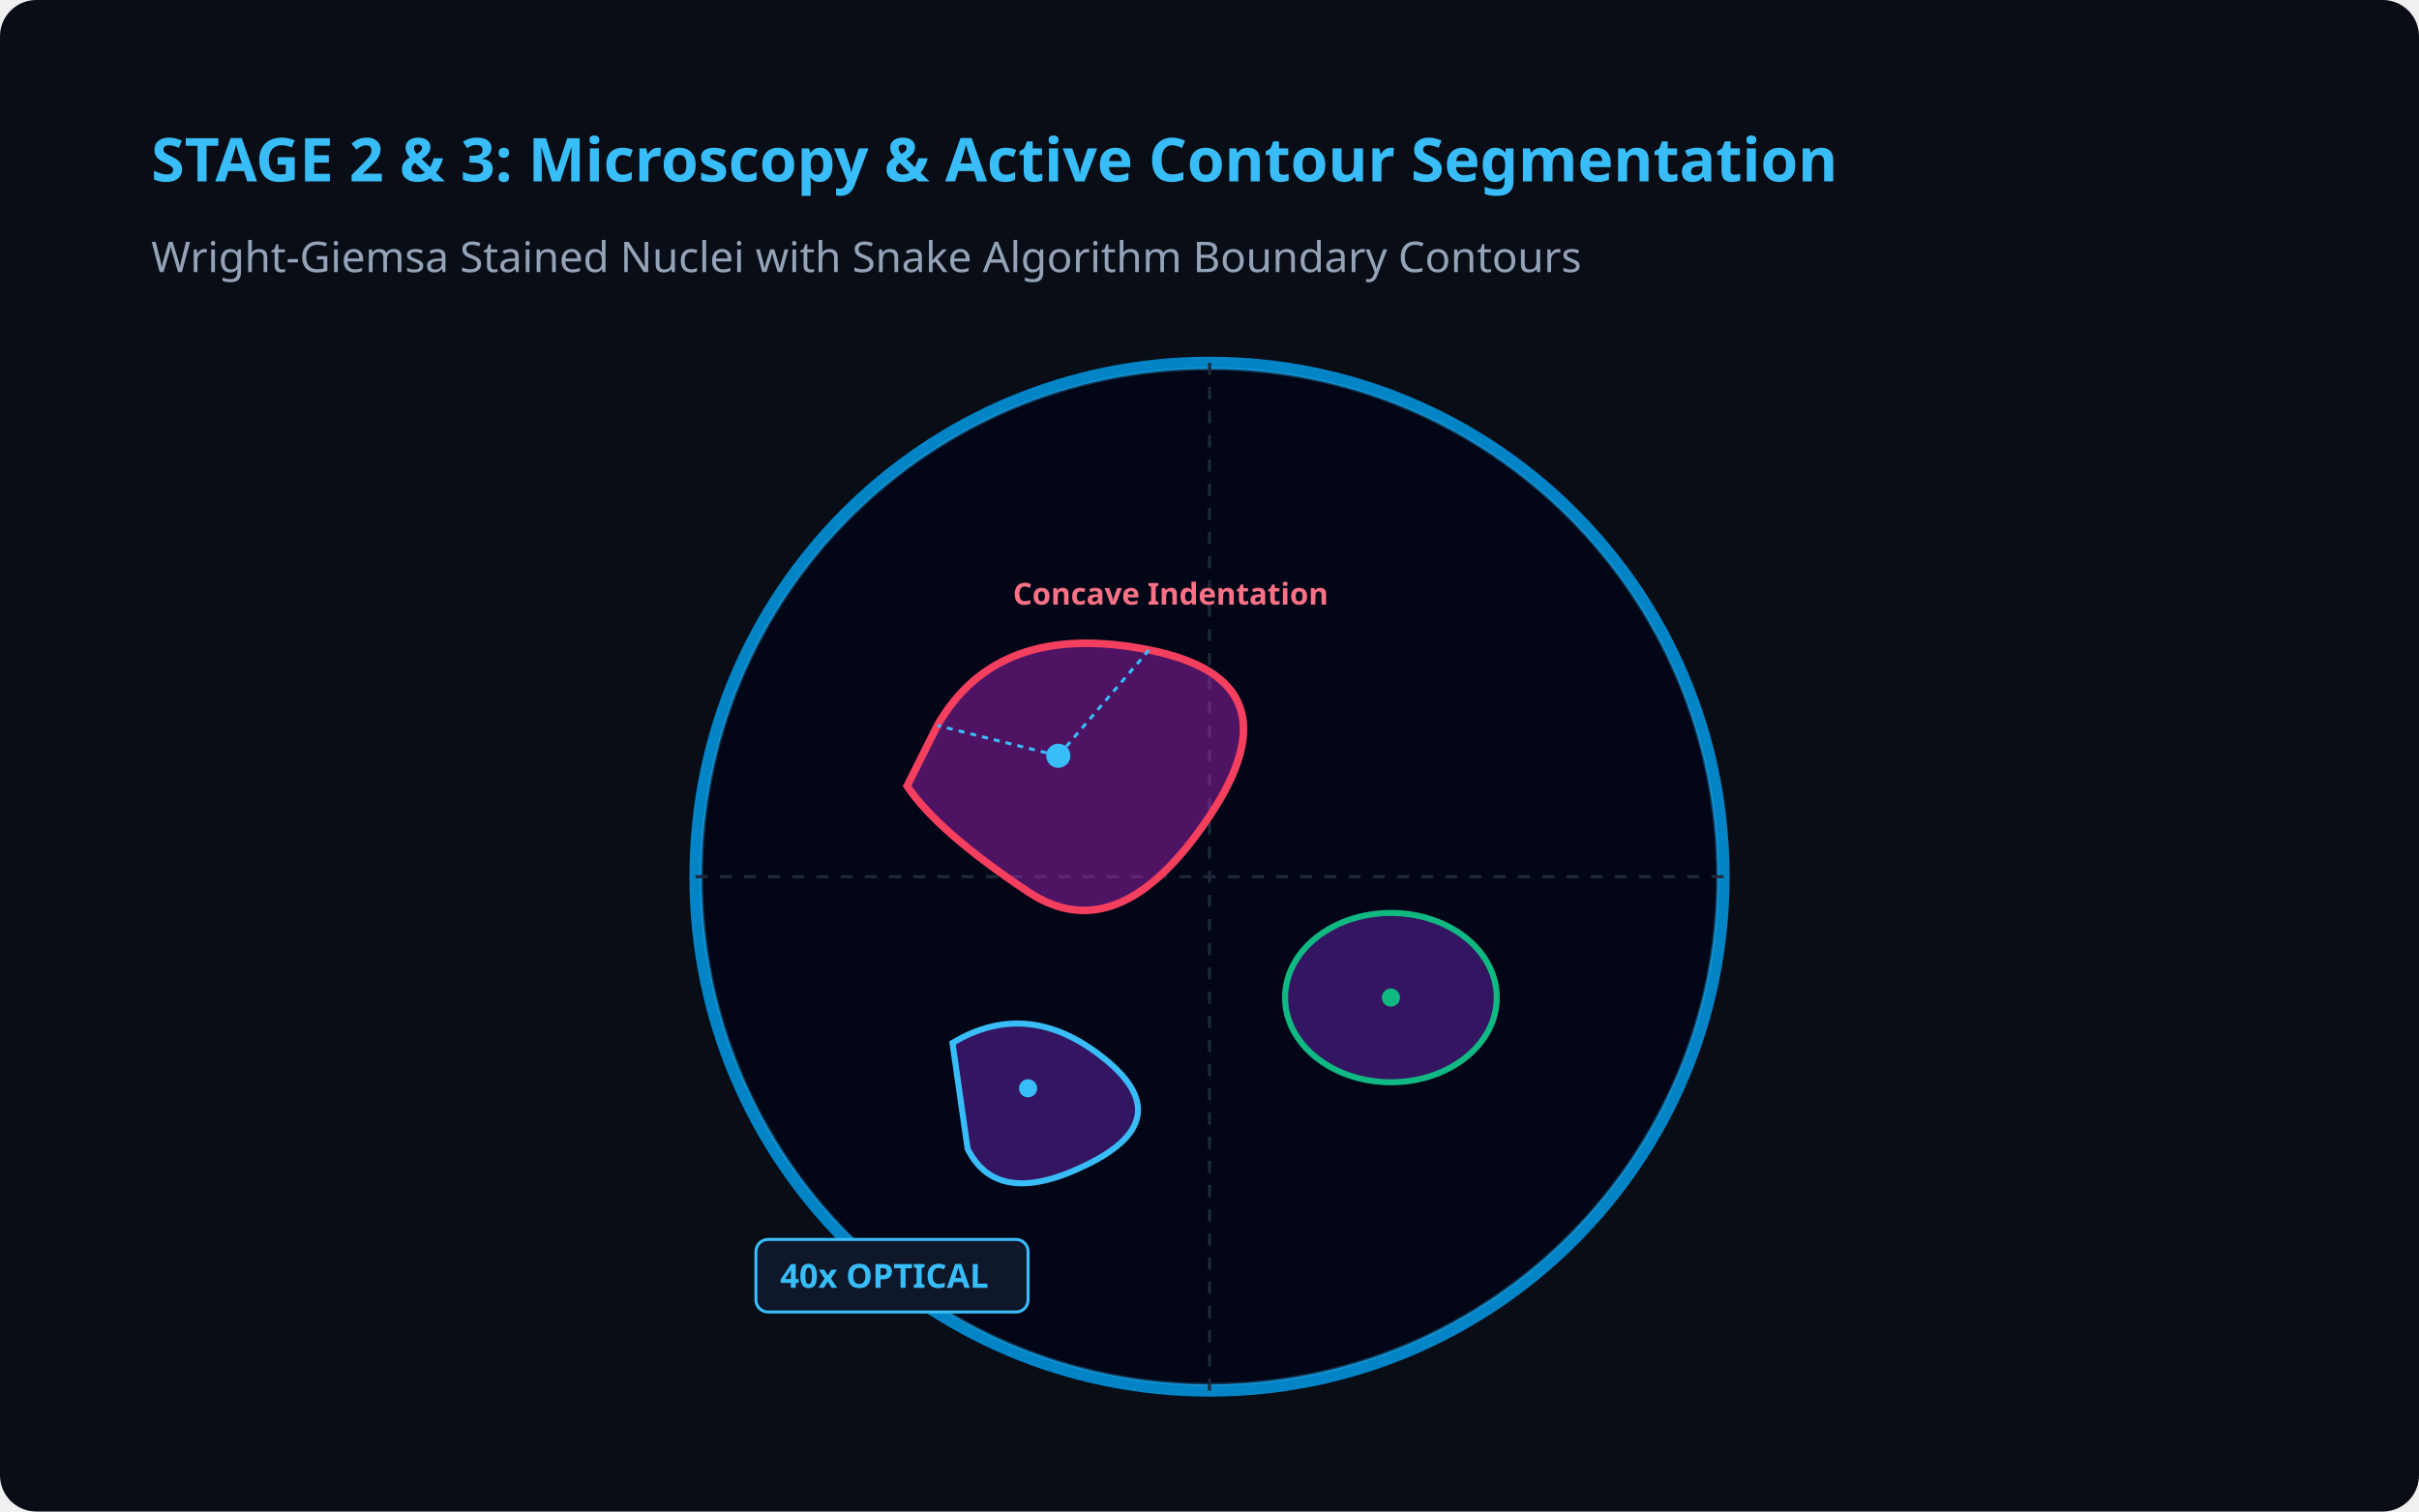
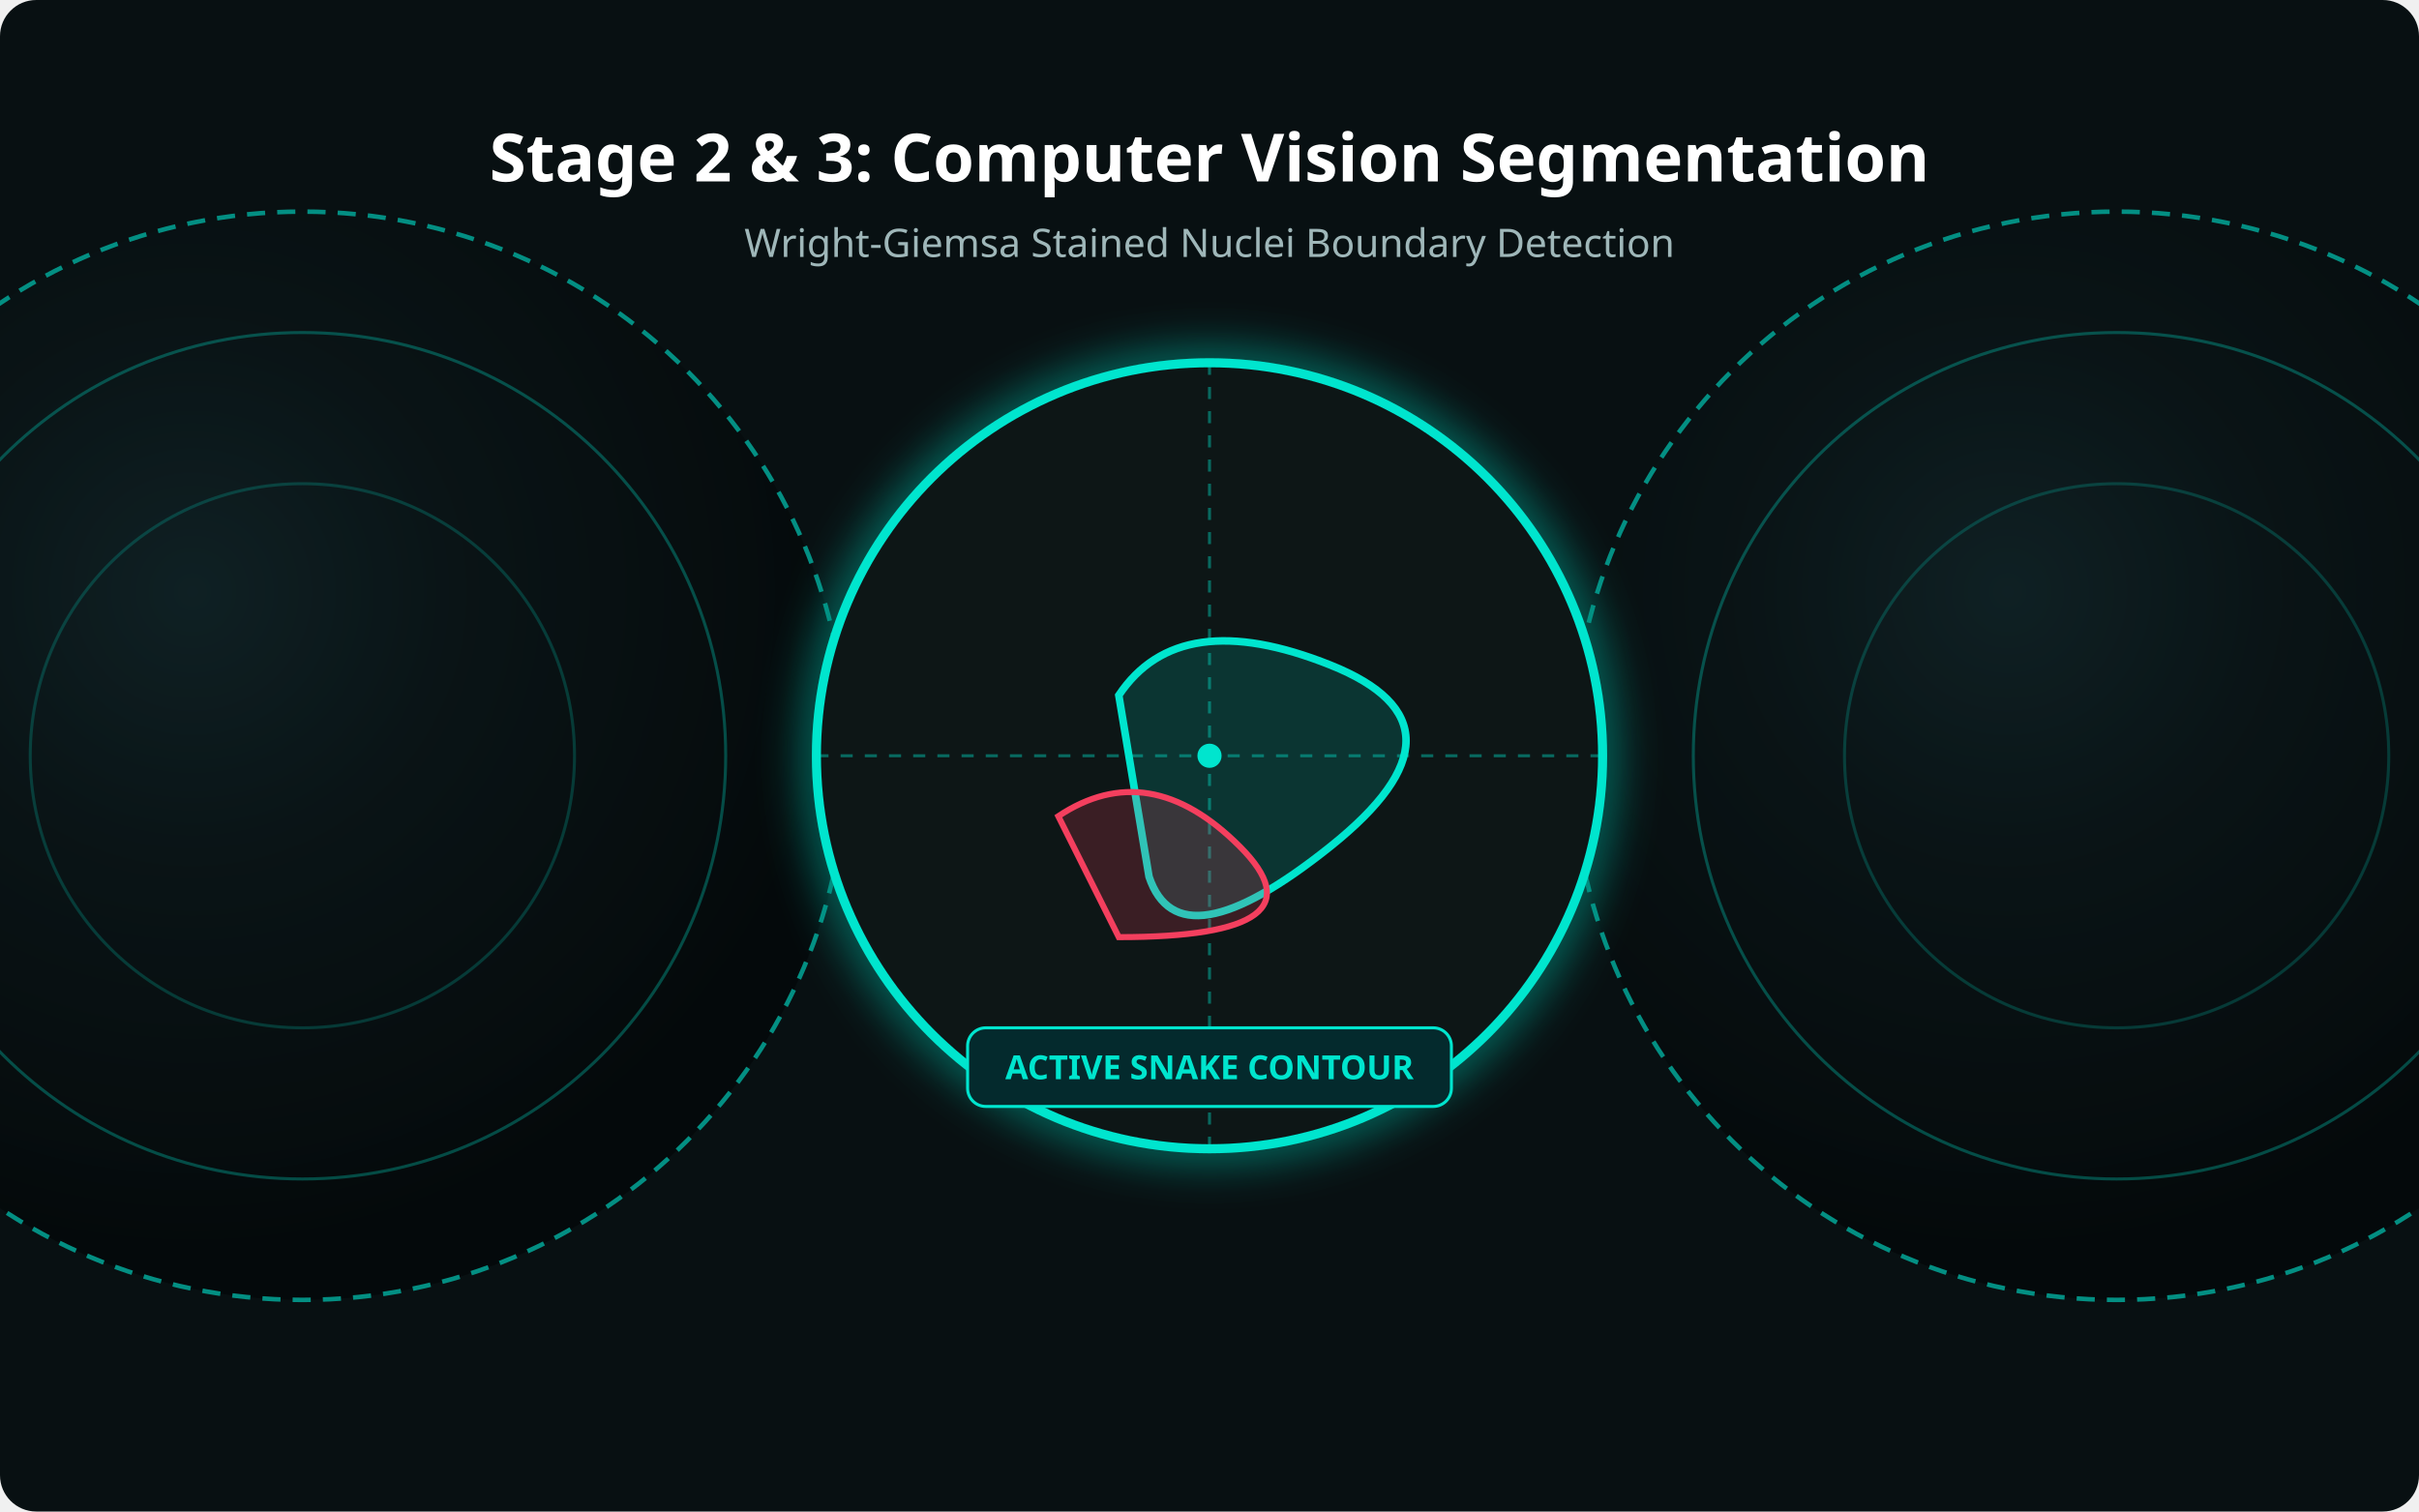
- <svg xmlns="http://www.w3.org/2000/svg" viewBox="0 0 800 500" width="100%" height="100%" style="background: #090d16;">
-   <rect width="800" height="500" fill="#090d16" rx="12" />
-   <text x="50" y="60" fill="#38bdf8" font-family="sans-serif" font-size="20" font-weight="700">STAGE 2 &amp; 3: Microscopy &amp; Active Contour Segmentation</text>
-   <text x="50" y="90" fill="#94a3b8" font-family="sans-serif" font-size="14">Wright-Giemsa Stained Nuclei with Snake Algorithm Boundary Contours</text>
-   <g transform="translate(400, 290)">
-     <circle r="170" fill="#020617" stroke="#0284c7" stroke-width="4" />
-     <circle r="168" fill="none" stroke="#38bdf8" stroke-width="1" opacity="0.3" />
-     <line x1="-170" y1="0" x2="170" y2="0" stroke="#1e293b" stroke-width="1" stroke-dasharray="4,4" />
-     <line x1="0" y1="-170" x2="0" y2="170" stroke="#1e293b" stroke-width="1" stroke-dasharray="4,4" />
-     <g transform="translate(-50, -40)">
-       <path d="M -40 -10 Q -20 -45 30 -35 T 50 20 T -10 45 T -50 10 Z" fill="rgba(192, 38, 211, 0.4)" stroke="#f43f5e" stroke-width="2.5" />
-       <circle cx="0" cy="0" r="4" fill="#38bdf8" />
-       <line x1="0" y1="0" x2="30" y2="-35" stroke="#38bdf8" stroke-width="1" stroke-dasharray="2,2" />
-       <line x1="0" y1="0" x2="-40" y2="-10" stroke="#38bdf8" stroke-width="1" stroke-dasharray="2,2" />
-       <text x="-15" y="-50" fill="#fb7185" font-family="sans-serif" font-size="10" font-weight="700">Concave Indentation</text>
-     </g>
-     <g transform="translate(60, 40)">
-       <ellipse cx="0" cy="0" rx="35" ry="28" fill="rgba(147, 51, 234, 0.35)" stroke="#10b981" stroke-width="2" />
-       <circle cx="0" cy="0" r="3" fill="#10b981" />
-     </g>
-     <g transform="translate(-60, 70)">
-       <path d="M -25 -15 Q 0 -30 25 -10 T 20 25 T -20 20 Z" fill="rgba(147, 51, 234, 0.35)" stroke="#38bdf8" stroke-width="2" />
-       <circle cx="0" cy="0" r="3" fill="#38bdf8" />
-     </g>
-     <rect x="-150" y="120" width="90" height="24" rx="4" fill="#0f172a" stroke="#38bdf8" stroke-width="1" />
-     <text x="-142" y="136" fill="#38bdf8" font-family="sans-serif" font-size="11" font-weight="700">40x OPTICAL</text>
+ <svg xmlns="http://www.w3.org/2000/svg" viewBox="0 0 800 500" width="100%" height="100%" style="background: #081012;">
+   <defs>
+     <radialGradient id="cellSphere3D" cx="40%" cy="35%" r="60%">
+       <stop offset="0%" stop-color="#142c30" />
+       <stop offset="40%" stop-color="#0b1719" />
+       <stop offset="85%" stop-color="#050b0c" />
+       <stop offset="100%" stop-color="#020506" />
+     </radialGradient>
+     <filter id="glowTeal" x="-20%" y="-20%" width="140%" height="140%">
+       <feGaussianBlur stdDeviation="8" result="blur" />
+       <feComposite in="SourceGraphic" in2="blur" operator="over" />
+     </filter>
+   </defs>
+   <rect width="800" height="500" fill="#081012" rx="12" />
+   <g transform="translate(100, 250)">
+     <circle r="180" fill="url(#cellSphere3D)" stroke="#00e5ce" stroke-width="1.5" stroke-dasharray="6,4" opacity="0.6" />
+     <circle r="140" fill="none" stroke="#00e5ce" stroke-width="1" opacity="0.3" />
+     <circle r="90" fill="none" stroke="#00e5ce" stroke-width="1" opacity="0.2" />
  </g>
+   <g transform="translate(700, 250)">
+     <circle r="180" fill="url(#cellSphere3D)" stroke="#00e5ce" stroke-width="1.5" stroke-dasharray="6,4" opacity="0.6" />
+     <circle r="140" fill="none" stroke="#00e5ce" stroke-width="1" opacity="0.3" />
+     <circle r="90" fill="none" stroke="#00e5ce" stroke-width="1" opacity="0.2" />
+   </g>
+   <g transform="translate(400, 250)">
+     <circle r="130" fill="#0b1719" stroke="#00e5ce" stroke-width="3" filter="url(#glowTeal)" />
+     <line x1="-130" y1="0" x2="130" y2="0" stroke="#00e5ce" stroke-width="1" stroke-dasharray="4,4" opacity="0.4" />
+     <line x1="0" y1="-130" x2="0" y2="130" stroke="#00e5ce" stroke-width="1" stroke-dasharray="4,4" opacity="0.4" />
+     <path d="M -30 -20 Q -10 -50 40 -30 T 40 30 T -20 40 Z" fill="rgba(0, 229, 206, 0.15)" stroke="#00e5ce" stroke-width="2.5" />
+     <circle cx="0" cy="0" r="4" fill="#00e5ce" />
+     <path d="M -50 20 Q -20 0 10 30 T -30 60 Z" fill="rgba(244, 63, 94, 0.2)" stroke="#f43f5e" stroke-width="2" />
+     <rect x="-80" y="90" width="160" height="26" rx="6" fill="#042a2d" stroke="#00e5ce" stroke-width="1" />
+     <text x="0" y="107" fill="#00e5ce" font-family="'Space Grotesk', sans-serif" font-size="11" font-weight="700" text-anchor="middle">ACTIVE SNAKE CONTOUR</text>
+   </g>
+   <text x="400" y="60" fill="#ffffff" font-family="'Space Grotesk', sans-serif" font-size="22" font-weight="700" text-anchor="middle">Stage 2 &amp; 3: Computer Vision Segmentation</text>
+   <text x="400" y="85" fill="#9fb7b9" font-family="sans-serif" font-size="13" text-anchor="middle">Wright-Giemsa Stained Nuclei Boundary Detection</text>
</svg>
